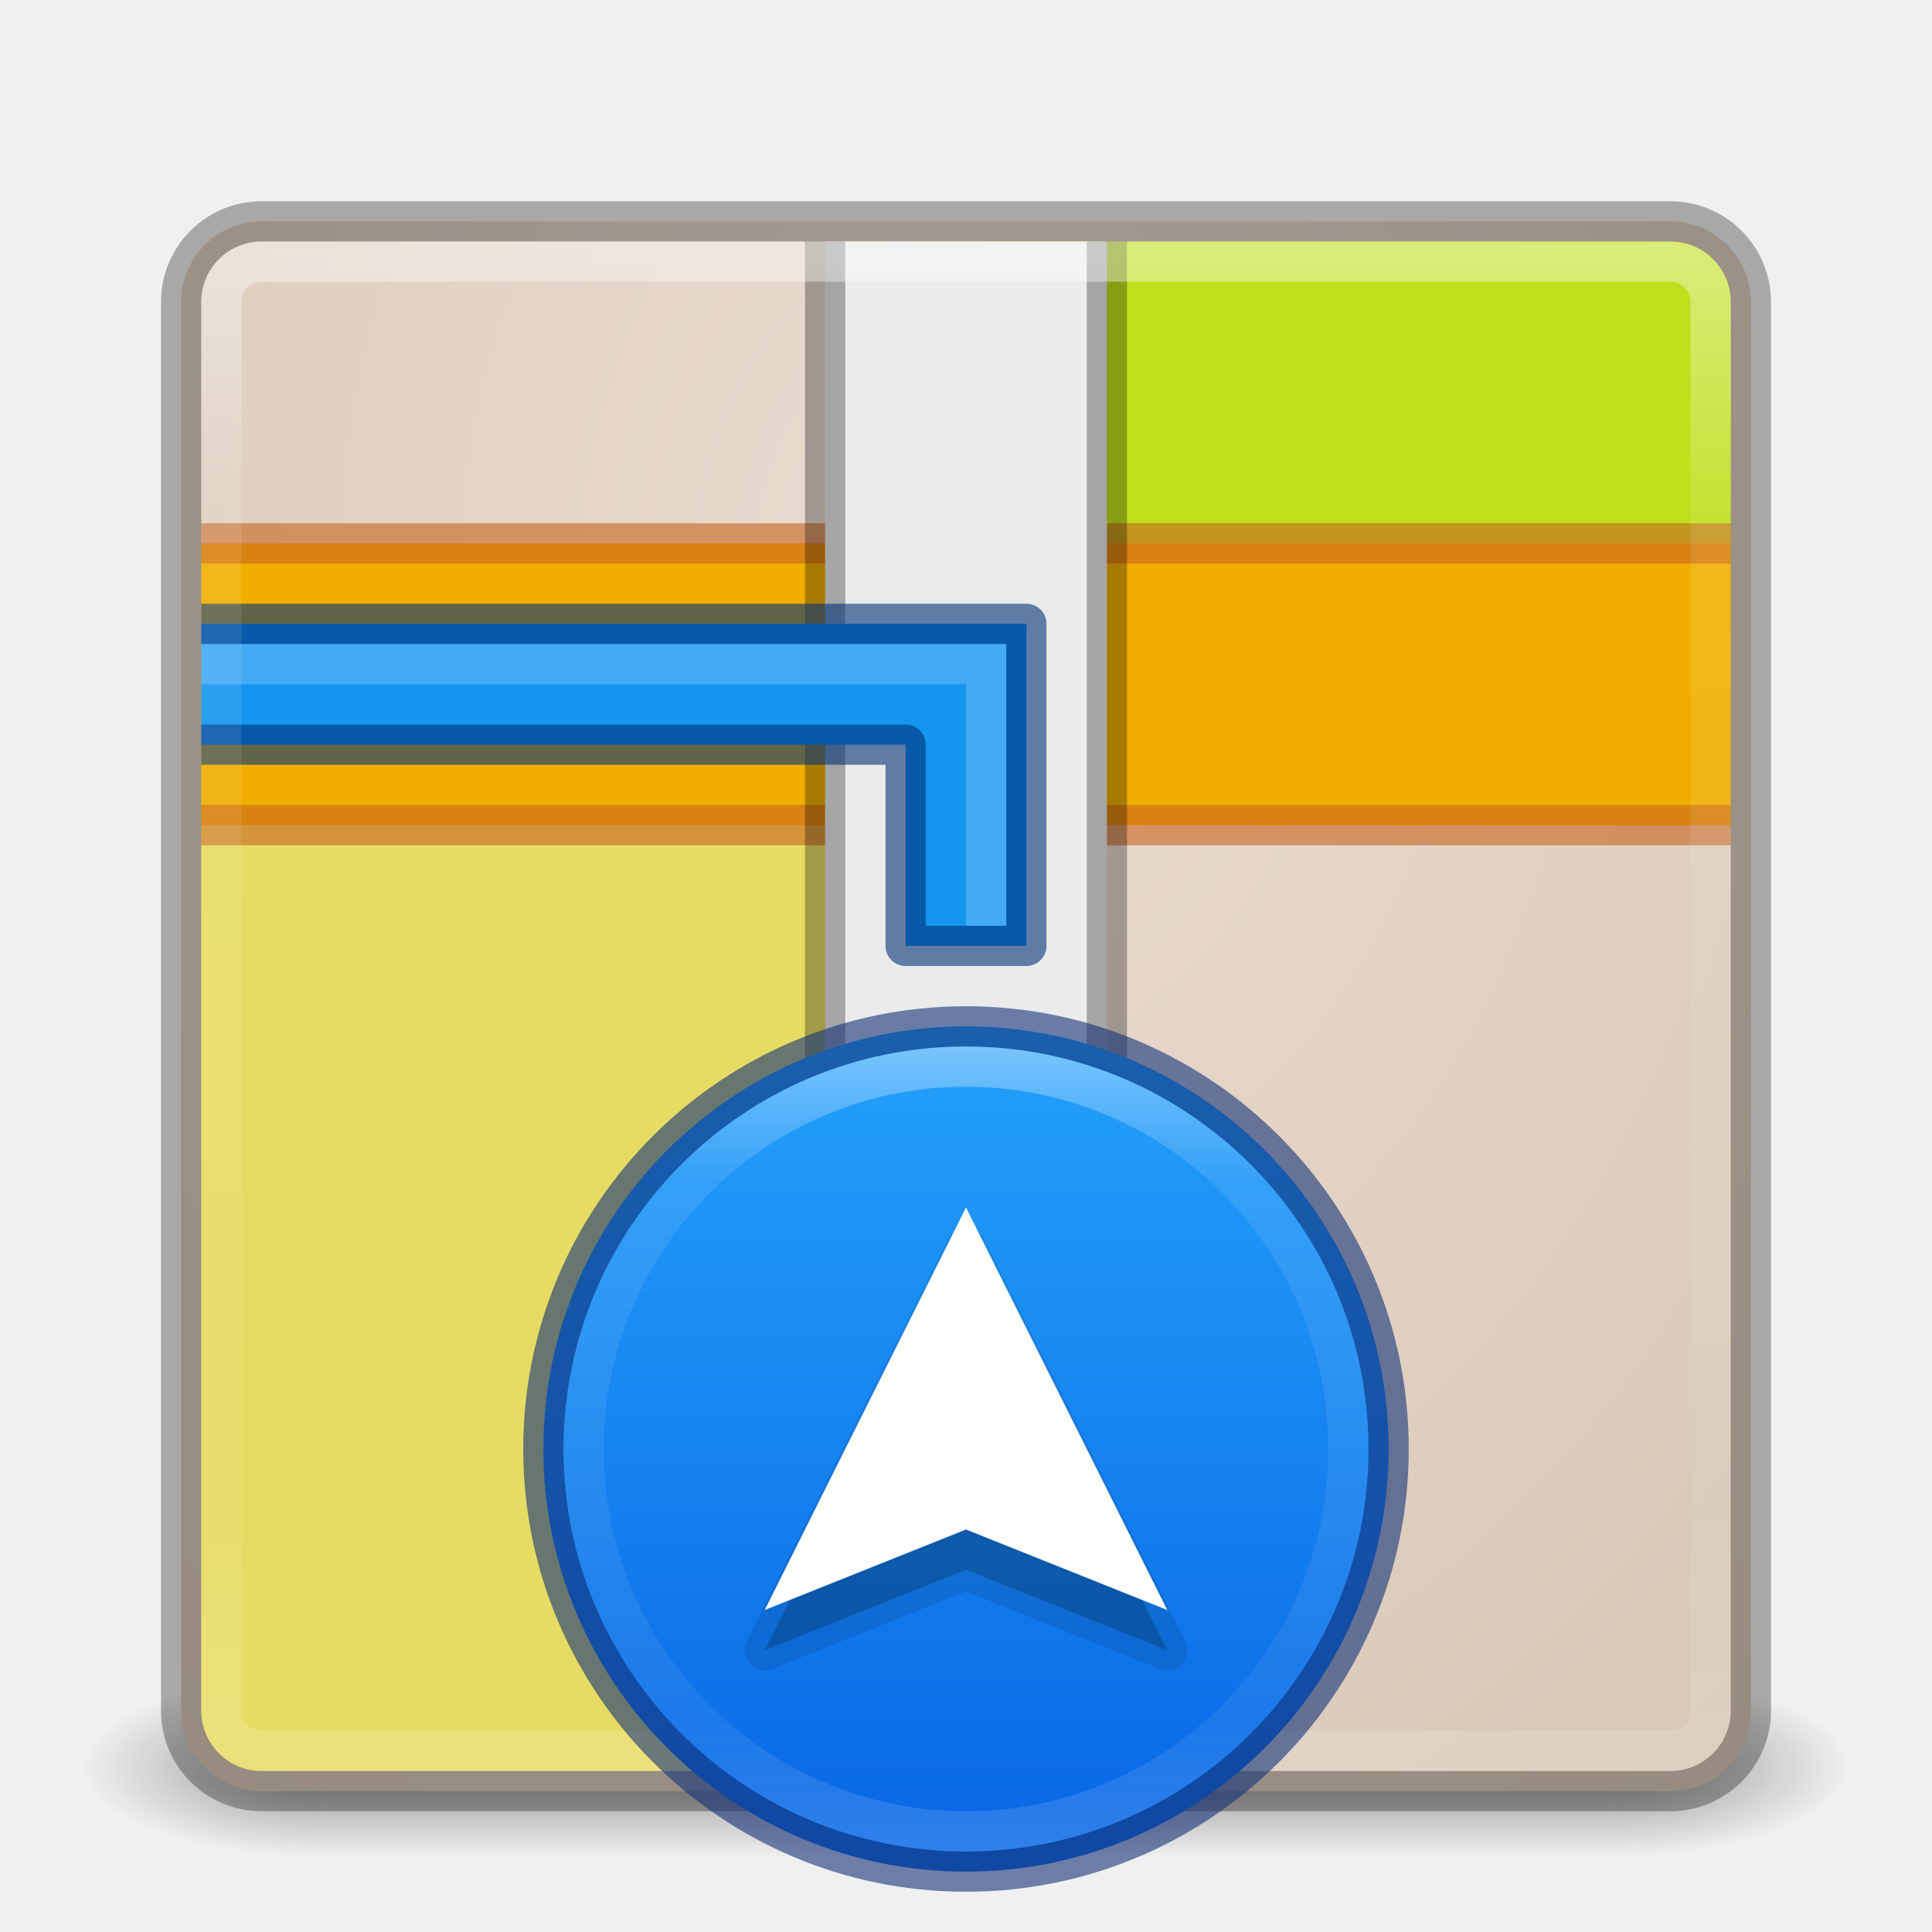
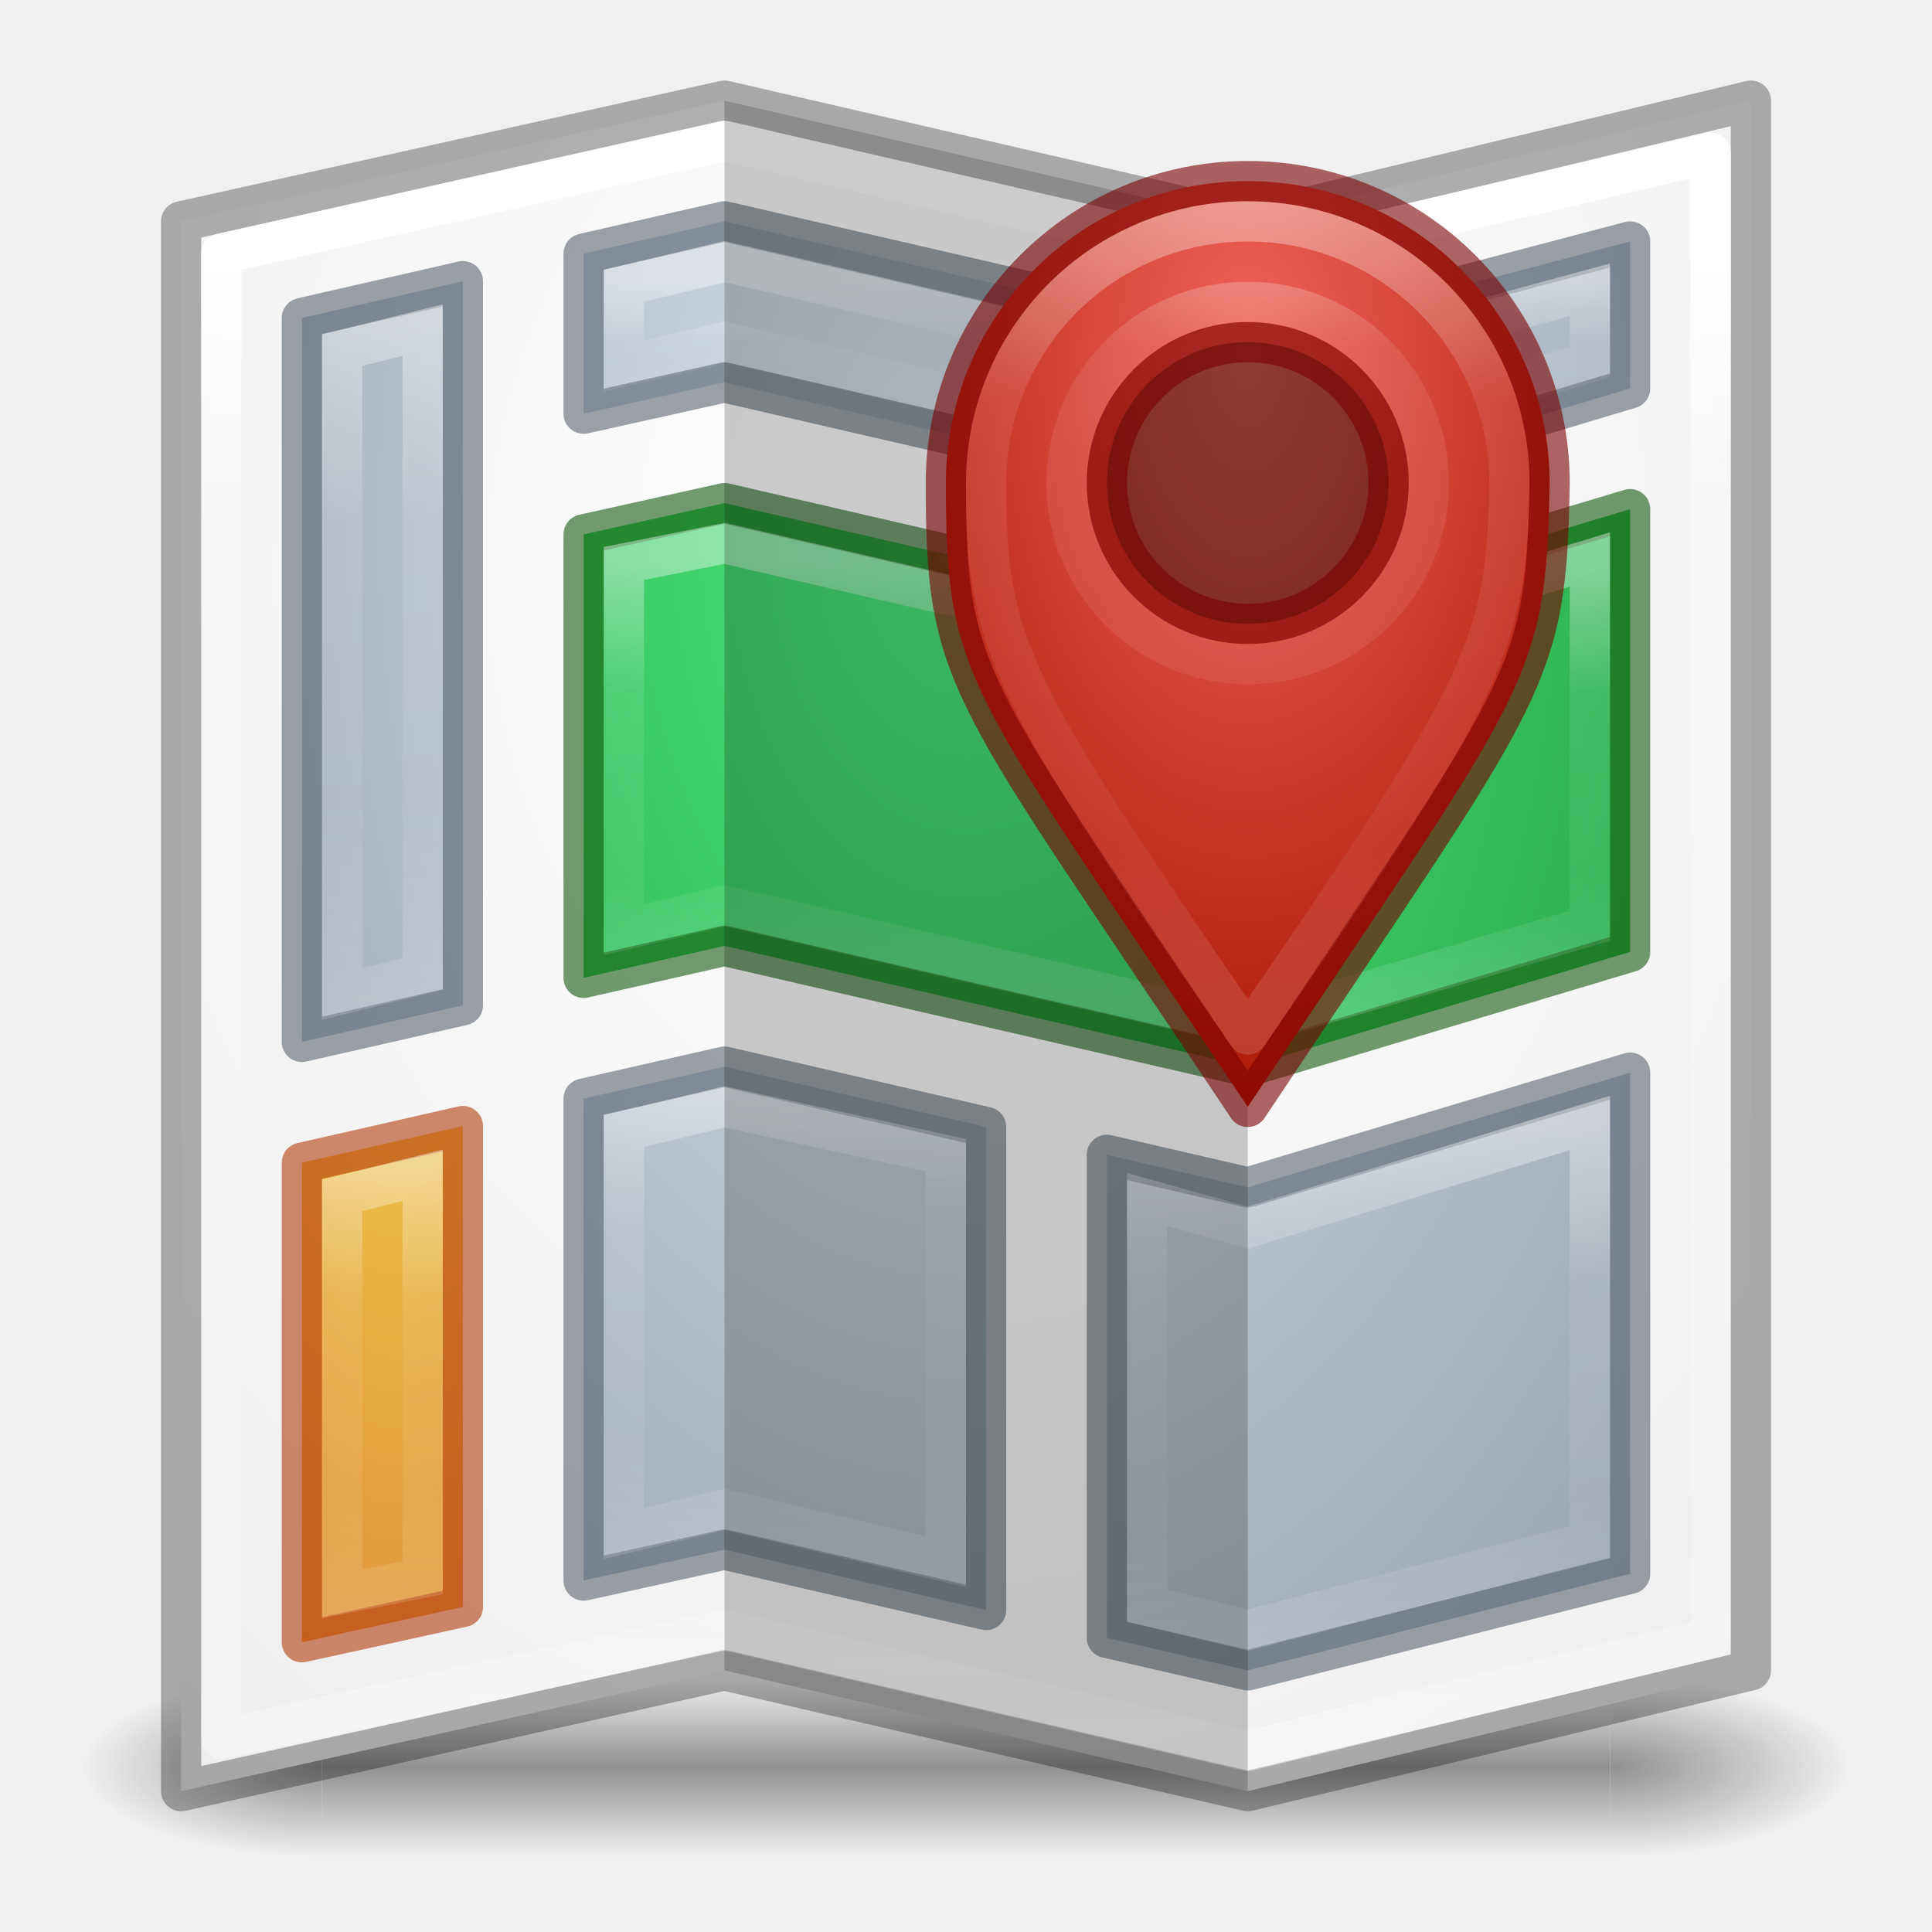
<svg xmlns="http://www.w3.org/2000/svg" xmlns:xlink="http://www.w3.org/1999/xlink" width="48" height="48" id="svg4290" version="1.1" viewBox="0 0 48 48">
  <defs id="defs4292">
+     <linearGradient id="linearGradient4242">
+       <stop id="stop4244" offset="0" style="stop-color:#ffffff;stop-opacity:1;" />
+       <stop style="stop-color:#ffffff;stop-opacity:0.235" offset="0.294" id="stop4246" />
+       <stop id="stop4248" offset="0.706" style="stop-color:#ffffff;stop-opacity:0.157" />
+       <stop id="stop4250" offset="1" style="stop-color:#ffffff;stop-opacity:0.392" />
+     </linearGradient>
+     <linearGradient id="linearGradient4422">
+       <stop id="stop4424" offset="0" style="stop-color:#ffffff;stop-opacity:1;" />
+       <stop style="stop-color:#ffffff;stop-opacity:0.235" offset="0.227" id="stop4426" />
+       <stop id="stop4428" offset="0.727" style="stop-color:#ffffff;stop-opacity:0.157" />
+       <stop id="stop4430" offset="1" style="stop-color:#ffffff;stop-opacity:0.392" />
+     </linearGradient>
    <linearGradient id="linearGradient4886">
      <stop style="stop-color:#000000;stop-opacity:1;" offset="0" id="stop4888" />
      <stop style="stop-color:#000000;stop-opacity:0;" offset="1" id="stop4890" />
    </linearGradient>
    <linearGradient id="linearGradient4876">
      <stop style="stop-color:#000000;stop-opacity:0" offset="0" id="stop4878" />
      <stop id="stop4884" offset="0.492" style="stop-color:#000000;stop-opacity:1" />
      <stop style="stop-color:#000000;stop-opacity:0;" offset="1" id="stop4880" />
    </linearGradient>
    <linearGradient id="linearGradient4858">
      <stop style="stop-color:#ffffff;stop-opacity:1;" offset="0" id="stop4860" />
      <stop id="stop4866" offset="0.172" style="stop-color:#ffffff;stop-opacity:0.235" />
      <stop style="stop-color:#ffffff;stop-opacity:0.157" offset="0.834" id="stop4868" />
      <stop style="stop-color:#ffffff;stop-opacity:0.392" offset="1" id="stop4862" />
    </linearGradient>
-     <linearGradient id="linearGradient4845">
-       <stop style="stop-color:#ebdcd2;stop-opacity:1" offset="0" id="stop4847" />
-       <stop style="stop-color:#c8b9a0;stop-opacity:1" offset="1" id="stop4849" />
-     </linearGradient>
-     <radialGradient xlink:href="#linearGradient4845" id="radialGradient4851" cx="23.492" cy="12.794" fx="23.492" fy="12.794" r="19.5" gradientUnits="userSpaceOnUse" gradientTransform="matrix(1.629815e-8,3.374717,-2.63347,1.2718305e-8,57.5881,-65.03361)" />
+     <radialGradient xlink:href="#linearGradient3779" id="radialGradient4851" cx="23.492" cy="12.794" fx="23.492" fy="12.794" r="19.5" gradientUnits="userSpaceOnUse" gradientTransform="matrix(3.3260401e-8,2.243902,-1.851473,2.7443595e-8,47.58346,-38.46894)" />
    <linearGradient xlink:href="#linearGradient4876" id="linearGradient4882" x1="-18.286" y1="25.536" x2="-18.286" y2="29.964" gradientUnits="userSpaceOnUse" />
    <radialGradient xlink:href="#linearGradient4886" id="radialGradient4892" cx="-31.143" cy="27.679" fx="-31.143" fy="27.679" r="3" gradientTransform="matrix(-1.994048,0,0,-0.75,-93.2432,48.47322)" gradientUnits="userSpaceOnUse" />
    <radialGradient xlink:href="#linearGradient4886" id="radialGradient4896" gradientUnits="userSpaceOnUse" gradientTransform="matrix(-1.994048,0,0,-0.75,-62.95748,48.47322)" cx="-31.143" cy="27.679" fx="-31.143" fy="27.679" r="3" />
    <linearGradient xlink:href="#linearGradient4858" id="linearGradient4172" x1="23.78" y1="6.385" x2="23.78" y2="43.945" gradientUnits="userSpaceOnUse" />
-     <linearGradient gradientTransform="matrix(0.84,0,0,0.84,-2.880006,-835.384)" xlink:href="#linearGradient4227-7" id="linearGradient4233-8" x1="32" y1="1025.362" x2="32" y2="1048.362" gradientUnits="userSpaceOnUse" />
-     <linearGradient id="linearGradient4227-7">
-       <stop style="stop-color:#23a0fa;stop-opacity:1" offset="0" id="stop4229-2" />
-       <stop style="stop-color:#0a69e6;stop-opacity:1" offset="1" id="stop4231-3" />
+     <linearGradient id="linearGradient4238">
+       <stop id="stop4240" offset="0" style="stop-color:#f0645a;stop-opacity:1" />
+       <stop id="stop4242" offset="1" style="stop-color:#aa1400;stop-opacity:1" />
    </linearGradient>
-     <linearGradient id="linearGradient3767">
-       <stop style="stop-color:#ffffff;stop-opacity:1;" offset="0" id="stop3769" />
-       <stop id="stop3777" offset="0.09" style="stop-color:#ffffff;stop-opacity:0.235;" />
-       <stop id="stop3775" offset="0.874" style="stop-color:#ffffff;stop-opacity:0.157;" />
-       <stop style="stop-color:#ffffff;stop-opacity:0.392;" offset="1" id="stop3771" />
+     <linearGradient id="linearGradient4221">
+       <stop id="stop4223" offset="0" style="stop-color:#f0d750;stop-opacity:1" />
+       <stop id="stop4225" offset="1" style="stop-color:#dc7d32;stop-opacity:1" />
    </linearGradient>
-     <linearGradient xlink:href="#linearGradient4858" id="linearGradient4249" x1="24.518" y1="25.866" x2="24.518" y2="46.134" gradientUnits="userSpaceOnUse" />
+     <linearGradient id="linearGradient4205">
+       <stop style="stop-color:#4be67d;stop-opacity:1" offset="0" id="stop4207" />
+       <stop style="stop-color:#1e963c;stop-opacity:1" offset="1" id="stop4209" />
+     </linearGradient>
+     <linearGradient id="linearGradient4274">
+       <stop style="stop-color:#d7e1eb;stop-opacity:1" offset="0" id="stop4276" />
+       <stop style="stop-color:#96a0aa;stop-opacity:1" offset="1" id="stop4278" />
+     </linearGradient>
+     <linearGradient id="linearGradient3779">
+       <stop style="stop-color:#ffffff;stop-opacity:1" offset="0" id="stop3781" />
+       <stop style="stop-color:#ebebeb;stop-opacity:1" offset="1" id="stop3783" />
+     </linearGradient>
+     <radialGradient xlink:href="#linearGradient4238" id="radialGradient4401" cx="-33" cy="11.435" fx="-33" fy="11.435" r="7.5" gradientTransform="matrix(0,2.666667,-1.533333,0,-15.46667,97)" gradientUnits="userSpaceOnUse" />
+     <linearGradient xlink:href="#linearGradient4422" id="linearGradient4420" x1="-33" y1="5" x2="-33" y2="27" gradientUnits="userSpaceOnUse" />
+     <linearGradient xlink:href="#linearGradient4858" id="linearGradient4438" x1="-33" y1="5" x2="-33" y2="26" gradientUnits="userSpaceOnUse" />
+     <radialGradient xlink:href="#linearGradient4274" id="radialGradient4477" cx="24" cy="13.875" fx="24" fy="13.875" r="16.5" gradientTransform="matrix(5.6818183e-8,2.424242,-1.575758,3.693182e-8,45.86364,-45.18182)" gradientUnits="userSpaceOnUse" />
+     <radialGradient xlink:href="#linearGradient4221" id="radialGradient4223" gradientUnits="userSpaceOnUse" gradientTransform="matrix(-1.4738226e-8,1.636364,-0.6060606,0,23.79371,-23.67273)" cx="27.3" cy="22.76" fx="27.3" fy="22.76" r="16.5" />
+     <radialGradient xlink:href="#linearGradient4205" id="radialGradient4227" gradientUnits="userSpaceOnUse" gradientTransform="matrix(5.6818183e-8,2.424242,-1.575758,3.693182e-8,45.86364,-45.18182)" cx="24" cy="13.875" fx="24" fy="13.875" r="16.5" />
+     <linearGradient xlink:href="#linearGradient4242" id="linearGradient4240" x1="10" y1="8" x2="10" y2="25" gradientUnits="userSpaceOnUse" />
+     <linearGradient xlink:href="#linearGradient4242" id="linearGradient4260" x1="10" y1="29" x2="10" y2="40" gradientUnits="userSpaceOnUse" />
+     <linearGradient xlink:href="#linearGradient4242" id="linearGradient4270" x1="27" y1="7" x2="27" y2="12" gradientUnits="userSpaceOnUse" />
+     <linearGradient xlink:href="#linearGradient4242" id="linearGradient4291" x1="28" y1="14" x2="28" y2="25" gradientUnits="userSpaceOnUse" />
+     <linearGradient xlink:href="#linearGradient4242" id="linearGradient4301" x1="20" y1="27" x2="20" y2="39" gradientUnits="userSpaceOnUse" />
+     <linearGradient xlink:href="#linearGradient4242" id="linearGradient4311" x1="34" y1="28" x2="34" y2="41" gradientUnits="userSpaceOnUse" />
  </defs>
  <g id="layer1">
    <g id="g4898" transform="translate(39.14286,16.17857)" style="opacity:0.4">
      <rect y="25.571" x="-31.143" height="4.5" width="32" id="rect4870" style="opacity:1;fill:url(#linearGradient4882);fill-opacity:1;stroke:none;stroke-width:3;stroke-linejoin:round;stroke-miterlimit:4;stroke-dasharray:none;stroke-opacity:1" />
      <rect style="opacity:1;fill:url(#radialGradient4892);fill-opacity:1;stroke:none;stroke-width:3;stroke-linejoin:round;stroke-miterlimit:4;stroke-dasharray:none;stroke-opacity:1" id="rect4874" width="6" height="4.5" x="-37.143" y="25.571" />
      <rect transform="scale(-1,1)" y="25.571" x="-6.857" height="4.5" width="6" id="rect4894" style="opacity:1;fill:url(#radialGradient4896);fill-opacity:1;stroke:none;stroke-width:3;stroke-linejoin:round;stroke-miterlimit:4;stroke-dasharray:none;stroke-opacity:1" />
    </g>
-     <rect style="opacity:1;fill:url(#radialGradient4851);fill-opacity:1;stroke:none;stroke-width:3;stroke-linejoin:round;stroke-miterlimit:4;stroke-dasharray:none;stroke-opacity:1" id="rect4838" width="39" height="39" x="4.5" y="5.5" rx="2" ry="2" />
-     <rect style="opacity:1;fill:#bfdf1d;fill-opacity:1;stroke:none;stroke-width:1;stroke-linecap:butt;stroke-linejoin:round;stroke-miterlimit:4;stroke-dasharray:none;stroke-opacity:1" id="rect4307" width="20" height="11" x="23" y="6" rx="1.5" ry="1.5" />
-     <rect ry="1.5" rx="1.5" y="16" x="5" height="28" width="19" id="rect4633" style="opacity:1;fill:#e6dc64;fill-opacity:1;stroke:none;stroke-width:1;stroke-linecap:butt;stroke-linejoin:round;stroke-miterlimit:4;stroke-dasharray:none;stroke-opacity:1" />
-     <g id="g4189" transform="translate(0,-2)">
-       <rect transform="matrix(0,1,-1,0,0,0)" style="opacity:1;fill:#f0af00;fill-opacity:1;stroke:none;stroke-width:1;stroke-linecap:butt;stroke-linejoin:round;stroke-miterlimit:4;stroke-dasharray:none;stroke-opacity:1" id="rect4179" width="7" height="38" x="15.5" y="-43" />
-       <path style="opacity:0.6;fill:none;fill-opacity:1;stroke:#c8641e;stroke-width:1;stroke-linecap:butt;stroke-linejoin:round;stroke-miterlimit:4;stroke-dasharray:none;stroke-opacity:1" d="m 43,22.5 -38,0 m 0,-7 38,0" id="path4181" />
+     <path style="opacity:1;fill:url(#radialGradient4851);fill-opacity:1;stroke:none;stroke-width:3;stroke-linejoin:round;stroke-miterlimit:4;stroke-dasharray:none;stroke-opacity:1" d="m 4.5,5.5 13.5,-3 13,3 12.5,-3 0,39 -12.5,3 -13,-3 -13.5,3 z" id="rect4838" />
+     <path style="opacity:0.3;fill:none;fill-opacity:1;stroke:#000000;stroke-width:1;stroke-linejoin:round;stroke-miterlimit:4;stroke-dasharray:none;stroke-opacity:1" d="m 4.5,5.5 13.5,-3 13,3 12.5,-3 0,39 -12.5,3 -13,-3 L 4.5,44.5 Z" id="rect4160" />
+     <path style="opacity:1;fill:none;fill-opacity:1;stroke:url(#linearGradient4172);stroke-width:1;stroke-linejoin:round;stroke-miterlimit:4;stroke-dasharray:none;stroke-opacity:1" d="M 5.5,6.3 18,3.5 l 13,3 11.5,-2.7 0,36.9 -11.5,2.8 -13,-3 -12.5,2.7 z" id="rect4162" />
+     <path style="opacity:1;fill:url(#radialGradient4477);fill-opacity:1;stroke:none;stroke-width:3;stroke-linejoin:round;stroke-miterlimit:4;stroke-dasharray:none;stroke-opacity:1" d="m 18,5.5 -3.5,0.801 0,3.977 L 18,9.5 31,12.5 40.5,9.65 40.5,6 31,8.5 Z m -6.5,1.486 -4,0.914 0,17.986 4,-0.91 z M 18,26.5 14.5,27.295 14.5,39.268 18,38.5 l 6.5,1.5 0,-12 z m 13,3 -3.5,-0.809 0,12 L 31,41.5 40.5,39.1 40.5,26.65 Z" id="path4389" />
+     <path id="path4225" d="m 18,12.5 -3.5,0.777 0,11.018 L 18,23.5 l 13,3 9.5,-2.85 0,-11 L 31,15.5 Z" style="opacity:1;fill:url(#radialGradient4227);fill-opacity:1;stroke:none;stroke-width:3;stroke-linejoin:round;stroke-miterlimit:4;stroke-dasharray:none;stroke-opacity:1" />
+     <path style="opacity:0.6;fill:none;fill-opacity:1;stroke:#145a0f;stroke-width:1;stroke-linejoin:round;stroke-miterlimit:4;stroke-dasharray:none;stroke-opacity:1" d="m 18,12.5 -3.5,0.777 0,11.018 L 18,23.5 l 13,3 9.5,-2.85 0,-11 L 31,15.5 Z" id="path4229" />
+     <path id="path4479" d="m 18,5.5 -3.5,0.801 0,3.977 L 18,9.5 31,12.5 40.5,9.65 40.5,6 31,8.5 Z m -6.5,1.486 -4,0.914 0,17.986 4,-0.91 z M 18,26.5 14.5,27.295 14.5,39.268 18,38.5 24.5,40 24.5,28 Z M 40.5,26.65 31,29.5 l -3.5,-0.809 0,12 L 31,41.5 40.5,39.1 Z" style="opacity:0.6;fill:none;fill-opacity:1;stroke:#5a646e;stroke-width:1;stroke-linejoin:round;stroke-miterlimit:4;stroke-dasharray:none;stroke-opacity:1" />
+     <path id="path4219" d="m 11.5,27.977 -4,0.91 0,11.914 4,-0.877 z" style="opacity:1;fill:url(#radialGradient4223);fill-opacity:1;stroke:none;stroke-width:3;stroke-linejoin:round;stroke-miterlimit:4;stroke-dasharray:none;stroke-opacity:1" />
+     <path style="opacity:0.6;fill:none;fill-opacity:1;stroke:#b43c0f;stroke-width:1;stroke-linejoin:round;stroke-miterlimit:4;stroke-dasharray:none;stroke-opacity:1" d="m 11.5,27.977 -4,0.91 0,11.914 4,-0.877 z" id="path4221" />
+     <path style="fill:none;fill-rule:evenodd;stroke:url(#linearGradient4240);stroke-width:1px;stroke-linecap:butt;stroke-linejoin:miter;stroke-opacity:1;opacity:0.4" d="m 8.5,24.7 2,-0.5 0,-16 -2,0.5 z" id="path4232" />
+     <path style="fill:none;fill-rule:evenodd;stroke:url(#linearGradient4260);stroke-width:1px;stroke-linecap:butt;stroke-linejoin:miter;stroke-opacity:1;opacity:0.4" d="m 8.5,39.6 2,-0.4 0,-10 -2,0.5 z" id="path4252" />
+     <path style="fill:none;fill-rule:evenodd;stroke:url(#linearGradient4270);stroke-width:1px;stroke-linecap:butt;stroke-linejoin:miter;stroke-opacity:1;opacity:0.4" d="M 15.5,7.1 18,6.5 31,9.5 39.5,7.2 39.5,9 31,11.5 18,8.5 15.5,9.1 Z" id="path4262" />
+     <path style="fill:none;fill-rule:evenodd;stroke:url(#linearGradient4291);stroke-width:1px;stroke-linecap:butt;stroke-linejoin:miter;stroke-opacity:1;opacity:0.4" d="m 15.5,14 2.5,-0.5 13,3 8.5,-2.6 0,9.1 -8.5,2.5 -13,-3 -2.5,0.6 z" id="path4283" />
+     <path style="fill:none;fill-rule:evenodd;stroke:url(#linearGradient4301);stroke-width:1px;stroke-linecap:butt;stroke-linejoin:miter;stroke-opacity:1;opacity:0.4" d="m 15.5,28.1 2.5,-0.6 5.5,1.2 0,10.1 -5.5,-1.3 -2.5,0.6 z" id="path4293" />
+     <path style="fill:none;fill-rule:evenodd;stroke:url(#linearGradient4311);stroke-width:1px;stroke-linecap:butt;stroke-linejoin:miter;stroke-opacity:1;opacity:0.4" d="m 28.5,29.8 2.5,0.7 8.5,-2.6 0,10.4 -8.5,2.2 -2.5,-0.6 z" id="path4303" />
+     <path id="path4313" d="m 18,2.5 13,3 0,39 -13,-3 z" style="opacity:0.2;fill:#000000;fill-opacity:1;stroke:none;stroke-width:3;stroke-linejoin:round;stroke-miterlimit:4;stroke-dasharray:none;stroke-opacity:1" />
+     <g id="g4440" transform="translate(64,4e-5)">
+       <path id="path4376" d="m -33,4.5 c -4.142,-8e-7 -7.5,3.358 -7.5,7.5 0,5 0.5,5 7.5,15.5 7,-10.5 7.413,-10.5 7.5,-15.5 1e-6,-4.142 -3.358,-7.5 -7.5,-7.5 z" style="opacity:1;fill:url(#radialGradient4401);fill-opacity:1;stroke:none;stroke-width:1;stroke-linecap:butt;stroke-linejoin:round;stroke-miterlimit:4;stroke-dasharray:none;stroke-opacity:1" />
+       <circle r="3.5" cy="12" cx="-33" id="path4378" style="opacity:0.4;fill:#000000;fill-opacity:1;stroke:none;stroke-width:1;stroke-linecap:butt;stroke-linejoin:round;stroke-miterlimit:4;stroke-dasharray:none;stroke-opacity:1" />
+       <circle style="opacity:0.6;fill:none;fill-opacity:1;stroke:#780000;stroke-width:1;stroke-linecap:butt;stroke-linejoin:round;stroke-miterlimit:4;stroke-dasharray:none;stroke-opacity:1" id="circle4403" cx="-33" cy="12" r="3.5" />
+       <path style="opacity:0.6;fill:none;fill-opacity:1;stroke:#780000;stroke-width:1;stroke-linecap:butt;stroke-linejoin:round;stroke-miterlimit:4;stroke-dasharray:none;stroke-opacity:1" d="m -33,4.5 c -4.142,-8e-7 -7.5,3.358 -7.5,7.5 0,5 0.5,5 7.5,15.5 7,-10.5 7.413,-10.5 7.5,-15.5 1e-6,-4.142 -3.358,-7.5 -7.5,-7.5 z" id="path4405" />
+       <path id="path4407" d="m -33,5.5 c -3.59,0 -6.5,2.91 -6.5,6.5 0,4 0.5,5 6.5,13.7 6,-8.7 6.428,-9.7 6.5,-13.7 0,-3.59 -2.91,-6.5 -6.5,-6.5 z" style="opacity:0.4;fill:none;fill-opacity:1;stroke:url(#linearGradient4420);stroke-width:1;stroke-linecap:butt;stroke-linejoin:round;stroke-miterlimit:4;stroke-dasharray:none;stroke-opacity:1" />
+       <circle style="opacity:0.4;fill:none;fill-opacity:1;stroke:url(#linearGradient4438);stroke-width:1;stroke-linecap:butt;stroke-linejoin:round;stroke-miterlimit:4;stroke-dasharray:none;stroke-opacity:1" id="circle4409" cx="-33" cy="12" r="4.5" />
    </g>
-     <rect ry="2" rx="2" y="5.5" x="4.5" height="39" width="39" id="rect4160" style="opacity:0.3;fill:none;fill-opacity:1;stroke:#000000;stroke-width:1;stroke-linejoin:round;stroke-miterlimit:4;stroke-dasharray:none;stroke-opacity:1" />
-     <rect style="opacity:1;fill:#ebebeb;fill-opacity:1;stroke:none;stroke-width:1;stroke-linecap:butt;stroke-linejoin:round;stroke-miterlimit:4;stroke-dasharray:none;stroke-opacity:1" id="rect4174" width="7" height="38" x="20.5" y="6" />
-     <path style="opacity:0.3;fill:none;fill-opacity:1;stroke:#000000;stroke-width:1;stroke-linecap:butt;stroke-linejoin:round;stroke-miterlimit:4;stroke-dasharray:none;stroke-opacity:1" d="M 27.5,6 27.5,44 m -7,0 0,-38" id="rect4176" />
-     <path style="opacity:1;fill:#1496f0;fill-opacity:1;stroke:none;stroke-width:1;stroke-linecap:butt;stroke-linejoin:round;stroke-miterlimit:4;stroke-dasharray:none;stroke-opacity:1" d="m 5,15.5 0,3 17.5,0 0,5 3,0 0,-8 z" id="rect4300" />
-     <path id="path4356" d="m 5,18.5 17.5,0 0,5 3,0 0,-8 -20.5,0" style="opacity:0.6;fill:none;fill-opacity:1;stroke:#003278;stroke-width:1;stroke-linecap:butt;stroke-linejoin:round;stroke-miterlimit:4;stroke-dasharray:none;stroke-opacity:1" />
-     <rect ry="1" rx="1" y="6.5" x="5.5" height="37" width="37" id="rect4162" style="opacity:0.4;fill:none;fill-opacity:1;stroke:url(#linearGradient4172);stroke-width:1;stroke-linejoin:round;stroke-miterlimit:4;stroke-dasharray:none;stroke-opacity:1" />
-     <g id="g4365">
-       <circle r="10.5" cy="36" cx="24" id="path4217-3" style="opacity:1;fill:url(#linearGradient4233-8);fill-opacity:1;stroke:none;stroke-width:1;stroke-linecap:butt;stroke-linejoin:miter;stroke-miterlimit:4;stroke-dasharray:none;stroke-opacity:1" />
-       <path id="path4254" d="M 29,41 24,39 19,41 24,31 Z" style="opacity:0.1;fill:#000000;fill-opacity:1;stroke:#000000;stroke-width:1;stroke-linecap:butt;stroke-linejoin:round;stroke-miterlimit:4;stroke-dasharray:none;stroke-opacity:1" />
-       <path style="opacity:0.2;fill:#000000;fill-opacity:1;stroke:none;stroke-width:1;stroke-linecap:butt;stroke-linejoin:miter;stroke-miterlimit:4;stroke-dasharray:none;stroke-opacity:1" d="M 29,41 24,39 19,41 24,31 Z" id="path4252" />
-       <path id="path4249-2" d="M 29,40 24,38 19,40 24,30 Z" style="opacity:1;fill:#ffffff;fill-opacity:1;stroke:none;stroke-width:1;stroke-linecap:butt;stroke-linejoin:miter;stroke-miterlimit:4;stroke-dasharray:none;stroke-opacity:1" />
-       <circle style="opacity:0.6;fill:none;fill-opacity:1;stroke:#143278;stroke-width:1;stroke-linecap:butt;stroke-linejoin:miter;stroke-miterlimit:4;stroke-dasharray:none;stroke-opacity:1" id="circle4237" cx="24" cy="36" r="10.5" />
-       <circle style="opacity:0.4;fill:none;fill-opacity:1;stroke:url(#linearGradient4249);stroke-width:1;stroke-linecap:butt;stroke-linejoin:miter;stroke-miterlimit:4;stroke-dasharray:none;stroke-opacity:1" id="circle4239" cx="24" cy="36" r="9.5" />
-     </g>
-     <path style="opacity:0.2;fill:#ffffff;fill-opacity:1;stroke:none;stroke-width:1;stroke-linecap:butt;stroke-linejoin:round;stroke-miterlimit:4;stroke-dasharray:none;stroke-opacity:1" d="M 5 16 L 5 17 L 24 17 L 24 23 L 25 23 L 25 17 L 25 16 L 24 16 L 5 16 z " id="rect4373" />
  </g>
</svg>
